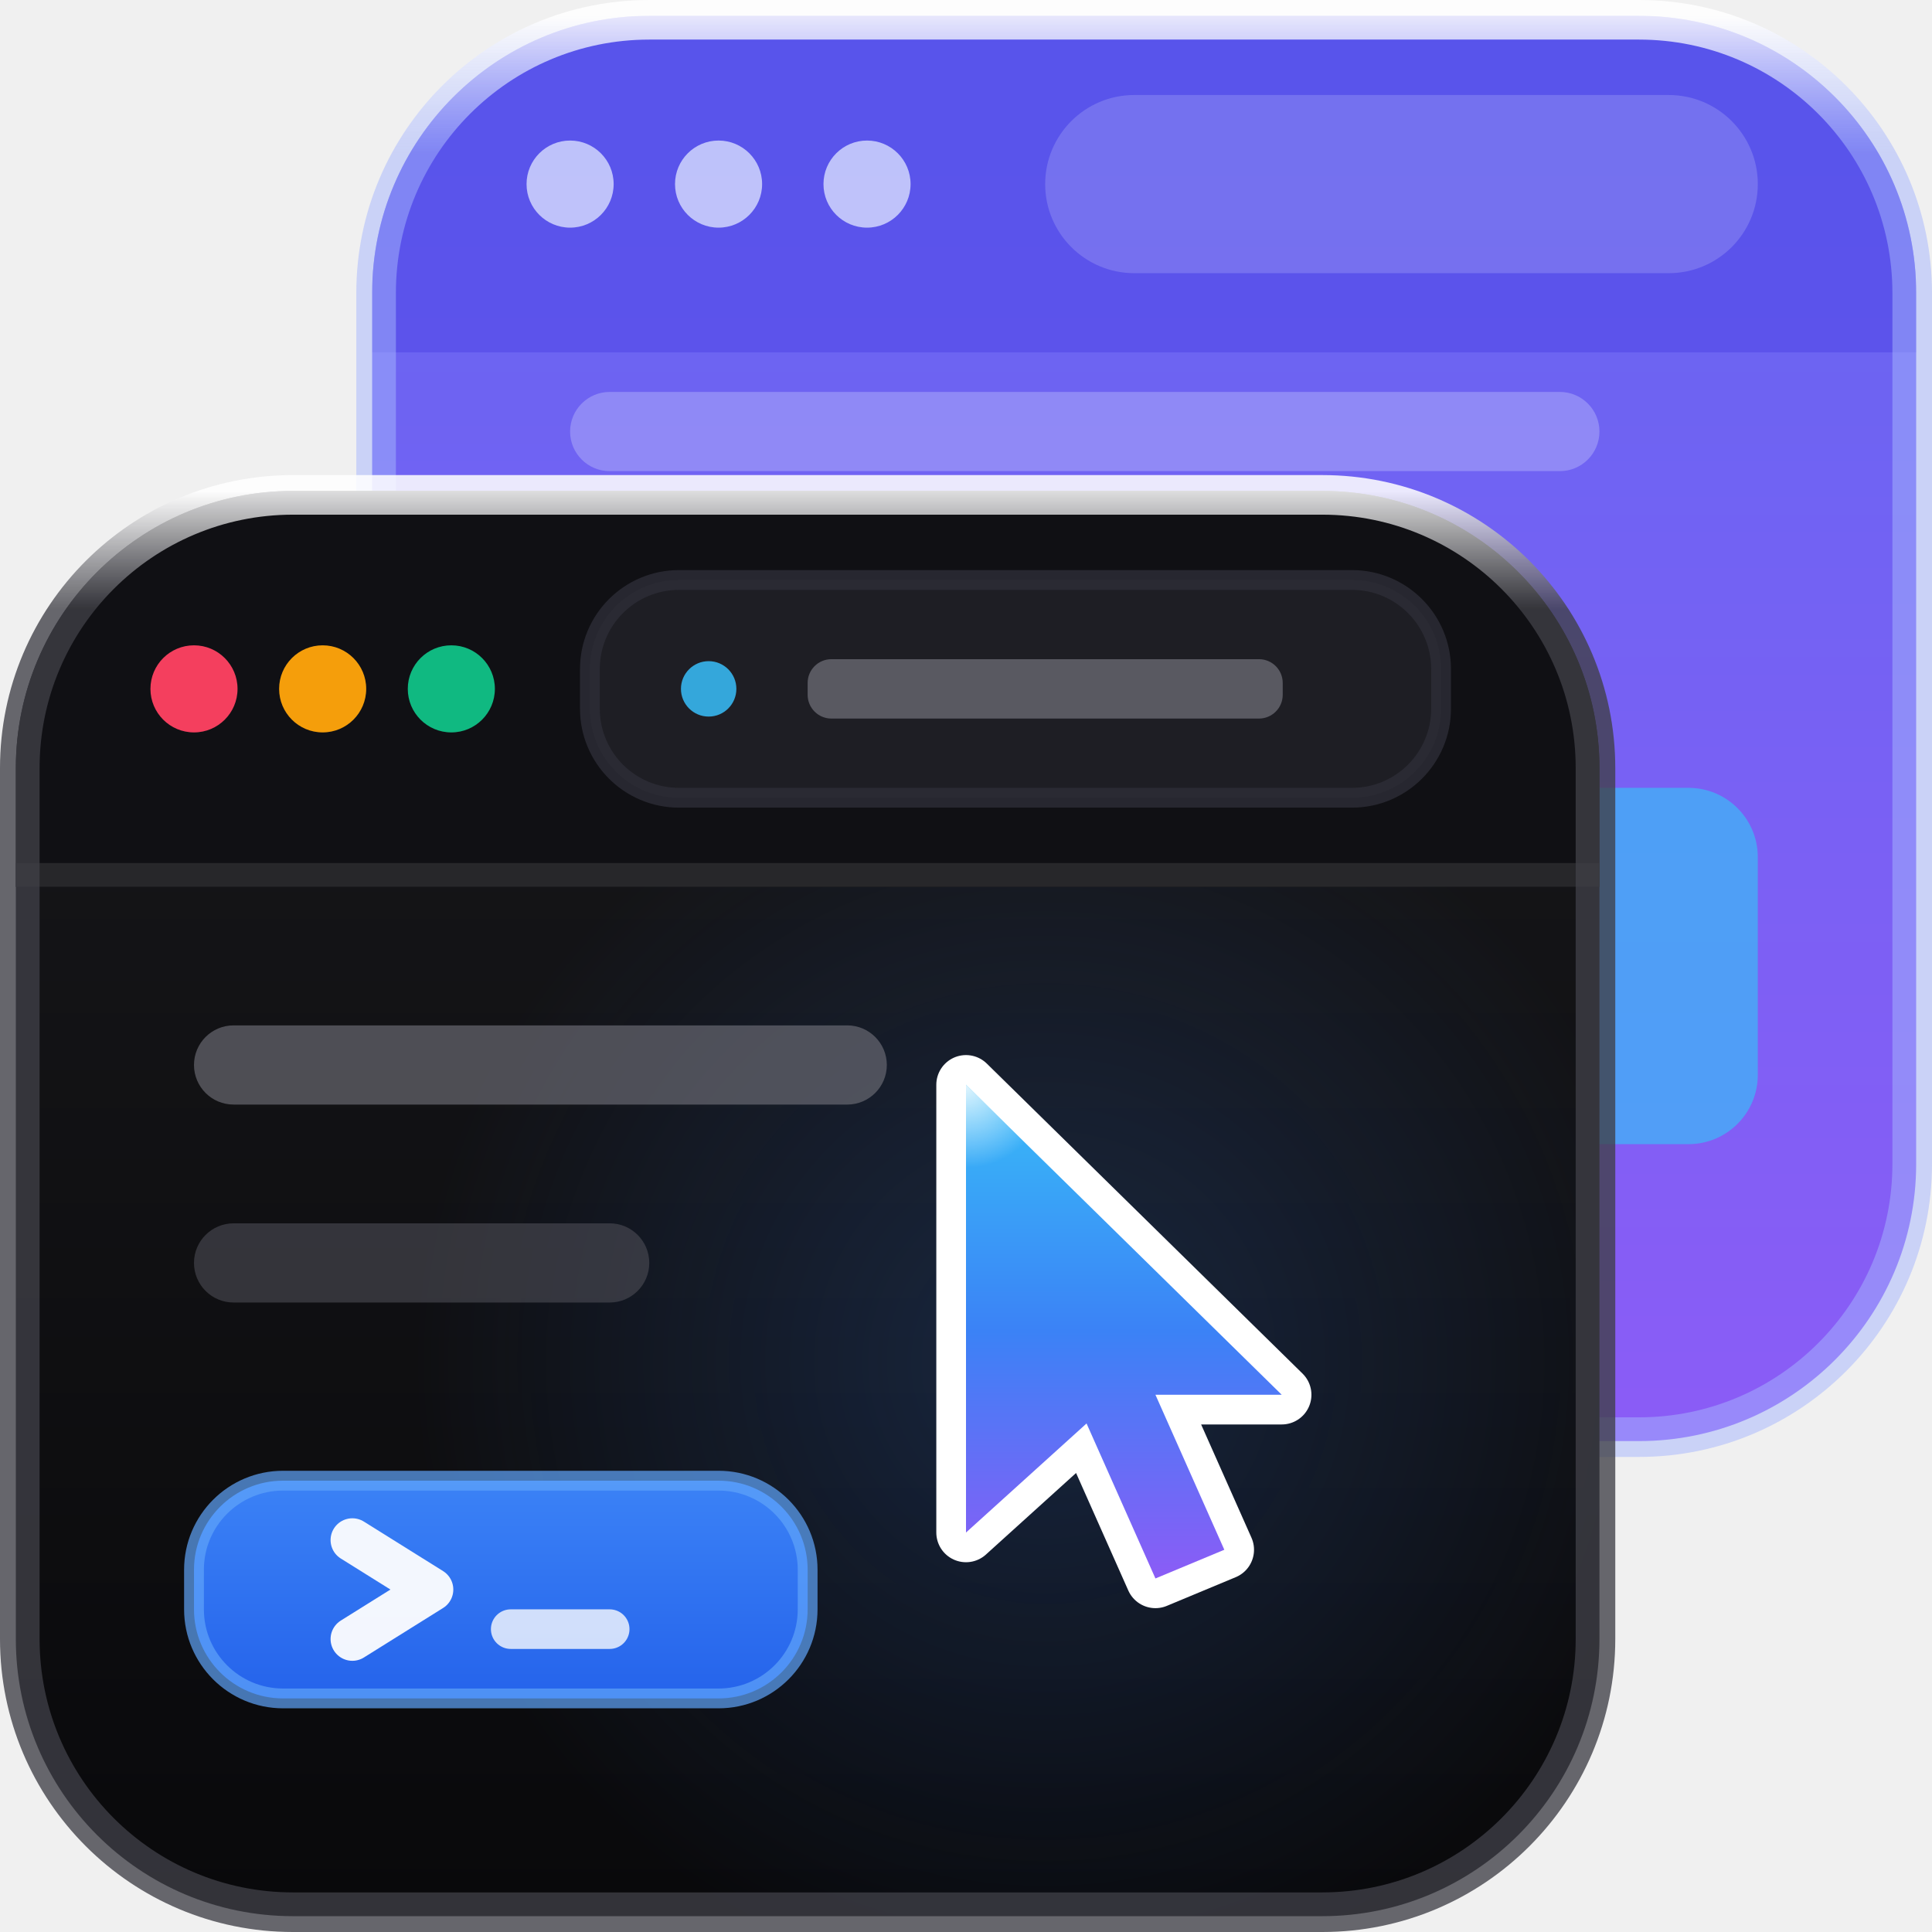
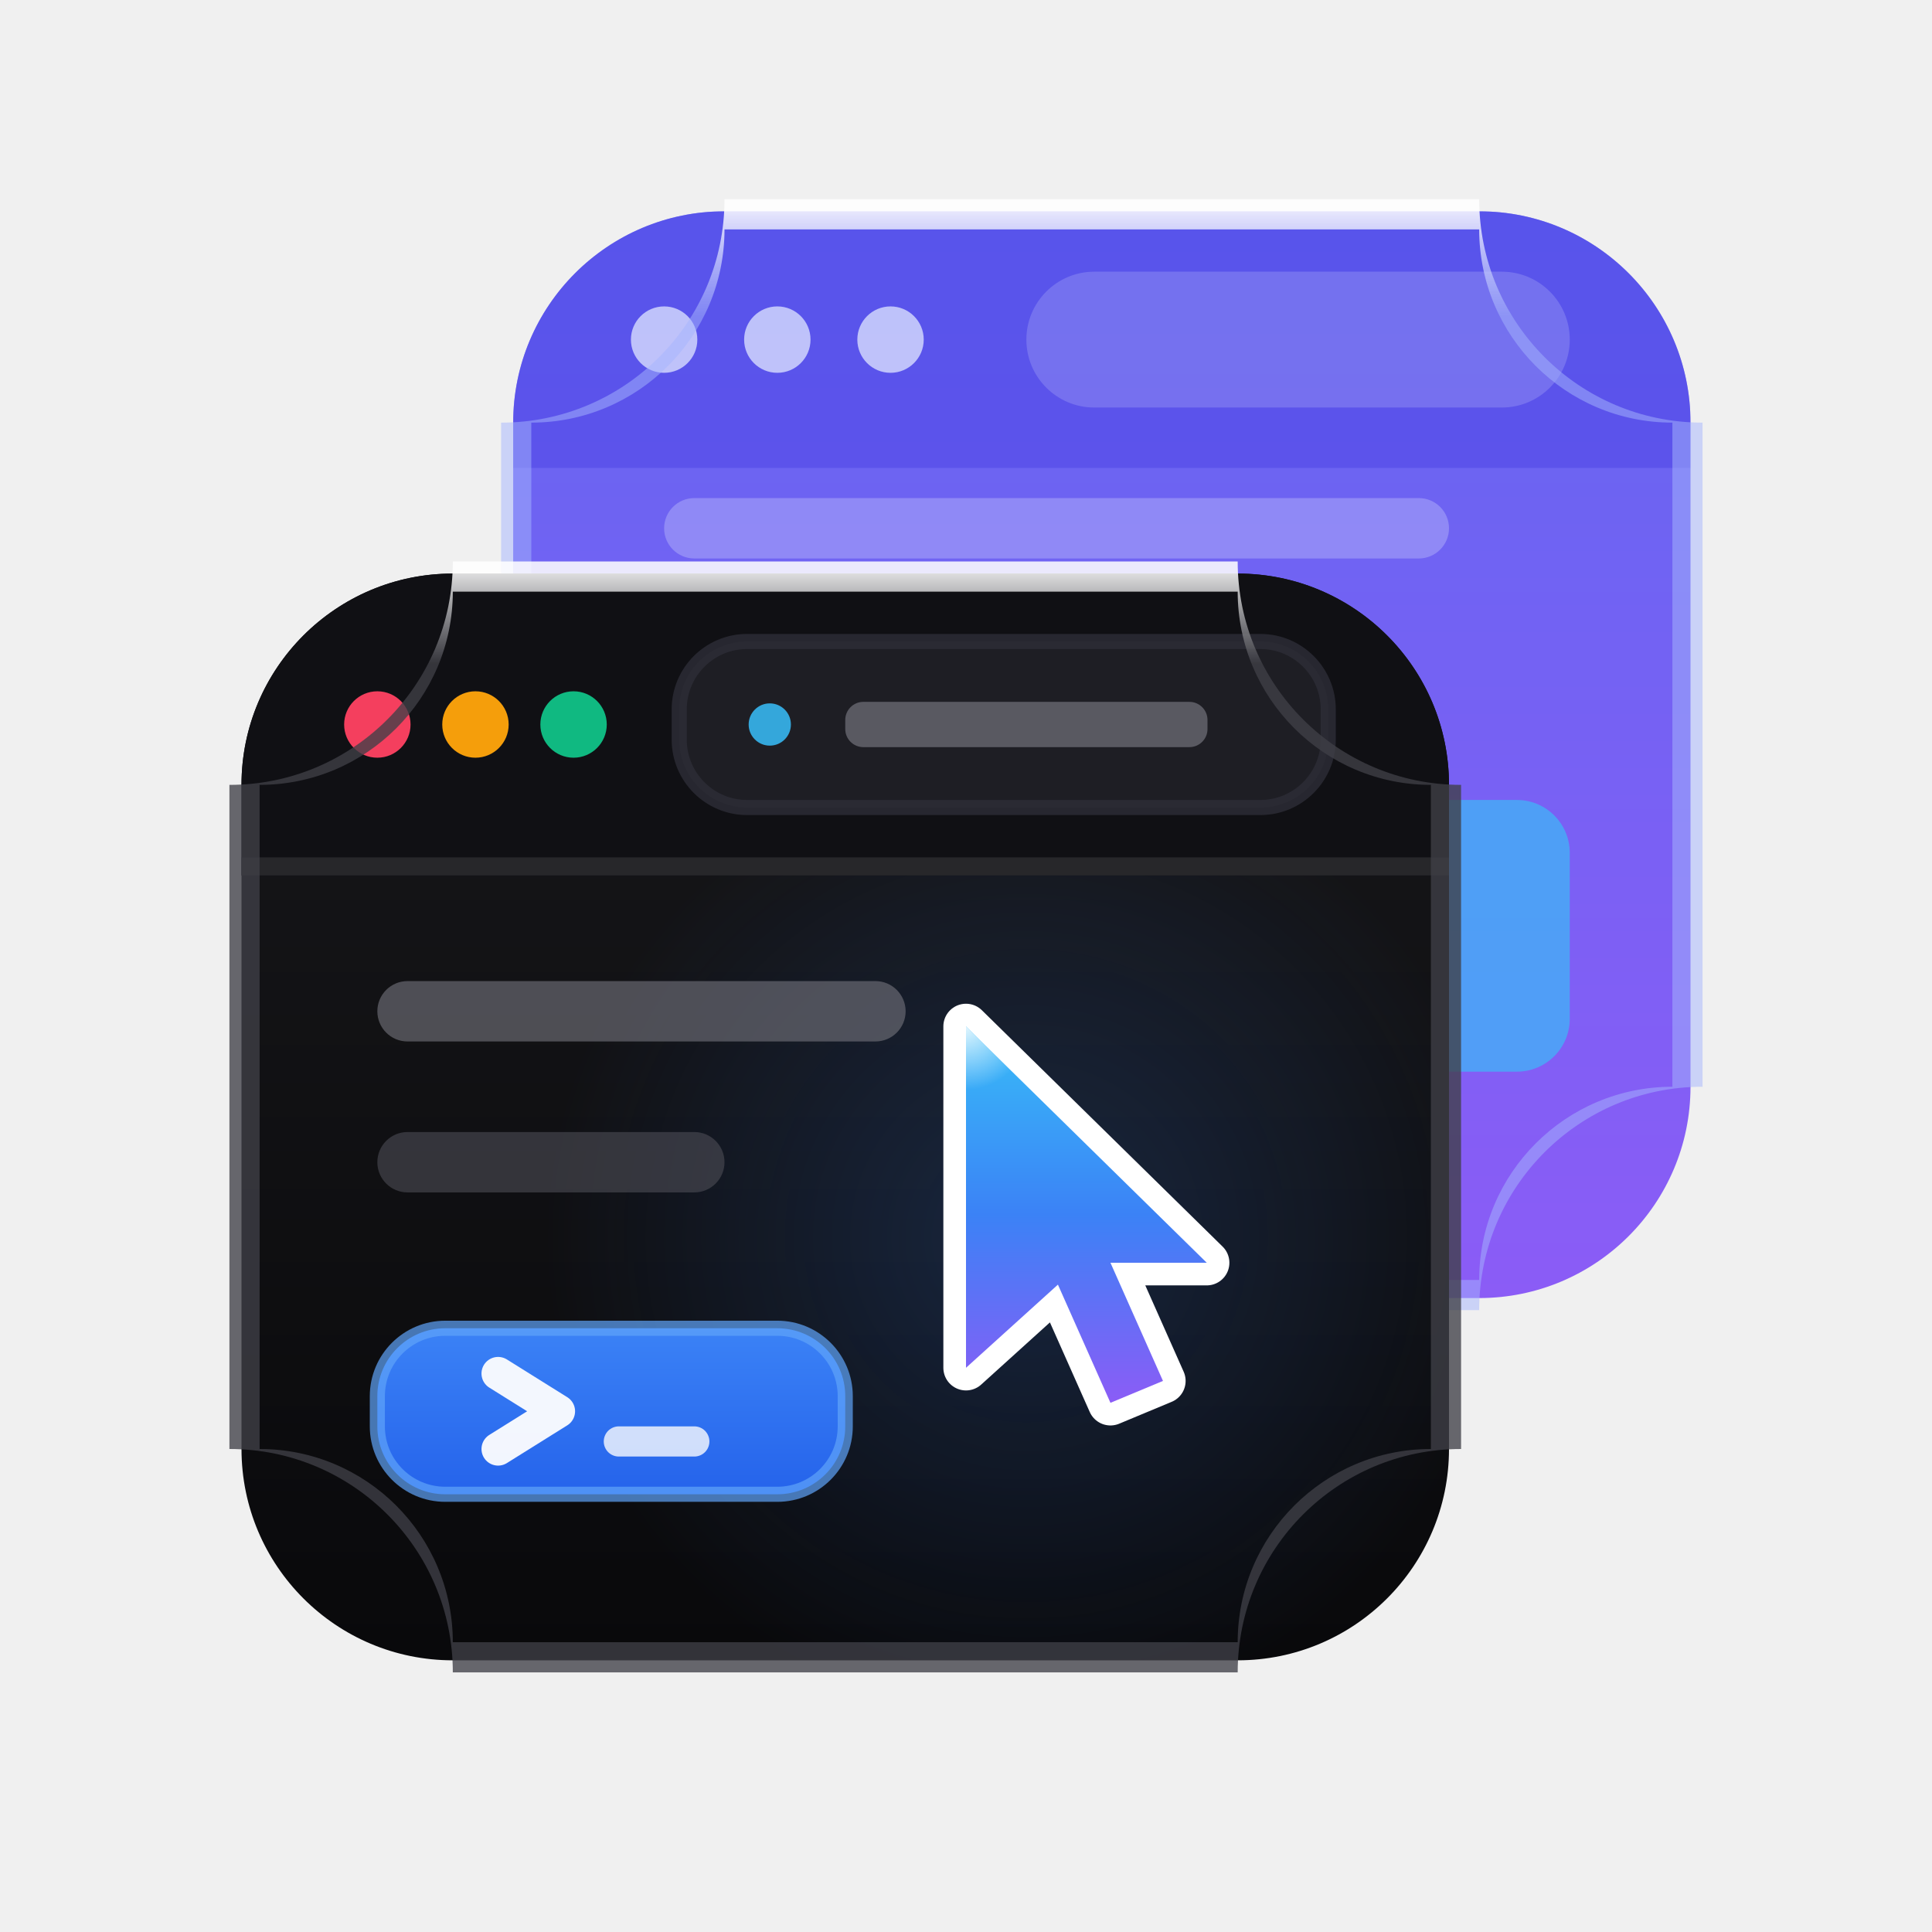
- <svg xmlns="http://www.w3.org/2000/svg" width="1024" height="1024" viewBox="0 0 1024 1024">
+ <svg xmlns="http://www.w3.org/2000/svg" width="1024" height="1024" viewBox="0 0 128 128">
  <defs>
-     <linearGradient id="backGrad" gradientUnits="userSpaceOnUse" x1="0" y1="112" x2="0" y2="688">
+     <linearGradient id="backGrad" gradientUnits="userSpaceOnUse" x1="0" y1="14" x2="0" y2="86">
      <stop offset="0" stop-color="#6366F1" />
      <stop offset="1" stop-color="#8B5CF6" />
    </linearGradient>
-     <linearGradient id="frontGrad" gradientUnits="userSpaceOnUse" x1="0" y1="304" x2="0" y2="880">
+     <linearGradient id="frontGrad" gradientUnits="userSpaceOnUse" x1="0" y1="38" x2="0" y2="110">
      <stop offset="0" stop-color="#18181B" />
      <stop offset="1" stop-color="#09090B" />
    </linearGradient>
-     <linearGradient id="btnGrad" gradientUnits="userSpaceOnUse" x1="0" y1="704" x2="0" y2="792">
+     <linearGradient id="btnGrad" gradientUnits="userSpaceOnUse" x1="0" y1="88" x2="0" y2="99">
      <stop offset="0" stop-color="#3B82F6" />
      <stop offset="1" stop-color="#2563EB" />
    </linearGradient>
-     <linearGradient id="cursorGrad" gradientUnits="userSpaceOnUse" x1="512" y1="544" x2="512" y2="743.52">
+     <linearGradient id="cursorGrad" gradientUnits="userSpaceOnUse" x1="64" y1="68" x2="64" y2="92.94">
      <stop offset="0" stop-color="#38BDF8" />
      <stop offset="0.5" stop-color="#3B82F6" />
      <stop offset="1" stop-color="#8B5CF6" />
    </linearGradient>
-     <linearGradient id="backStroke" gradientUnits="userSpaceOnUse" x1="0" y1="112" x2="0" y2="688">
+     <linearGradient id="backStroke" gradientUnits="userSpaceOnUse" x1="0" y1="14" x2="0" y2="86">
      <stop offset="0" stop-color="#FFFFFF" stop-opacity="0.86" />
      <stop offset="0.097" stop-color="#A5B4FC" stop-opacity="0.51" />
      <stop offset="1" stop-color="#A5B4FC" stop-opacity="0.51" />
    </linearGradient>
-     <linearGradient id="frontStroke" gradientUnits="userSpaceOnUse" x1="0" y1="304" x2="0" y2="880">
+     <linearGradient id="frontStroke" gradientUnits="userSpaceOnUse" x1="0" y1="38" x2="0" y2="110">
      <stop offset="0" stop-color="#FFFFFF" stop-opacity="0.86" />
      <stop offset="0.083" stop-color="#3F3F46" stop-opacity="0.78" />
      <stop offset="1" stop-color="#3F3F46" stop-opacity="0.78" />
    </linearGradient>
-     <radialGradient id="glow" gradientUnits="userSpaceOnUse" cx="544" cy="656" r="256">
+     <radialGradient id="glow" gradientUnits="userSpaceOnUse" cx="68" cy="82" r="32">
      <stop offset="0" stop-color="#3B82F6" stop-opacity="0.2" />
      <stop offset="1" stop-color="#3B82F6" stop-opacity="0" />
    </radialGradient>
-     <radialGradient id="tipGlow" gradientUnits="userSpaceOnUse" cx="512" cy="544" r="33.6">
+     <radialGradient id="tipGlow" gradientUnits="userSpaceOnUse" cx="64" cy="68" r="4.2">
      <stop offset="0" stop-color="#FFFFFF" stop-opacity="0.85" />
      <stop offset="1" stop-color="#FFFFFF" stop-opacity="0" />
    </radialGradient>
    <clipPath id="backClip">
-       <rect x="272" y="112" width="624" height="576" rx="112" />
+       <rect x="34" y="14" width="78" height="72" rx="14" />
    </clipPath>
    <clipPath id="frontClip">
-       <rect x="128" y="304" width="640" height="576" rx="112" />
+       <rect x="16" y="38" width="80" height="72" rx="14" />
    </clipPath>
    <clipPath id="cursorClip">
-       <polygon points="512,544 512,724.96 560.72,680.88 588.56,743.52 616.4,731.92 588.56,669.28 639.6,669.28" />
+       <polygon points="64,68 64,90.62 70.09,85.11 73.57,92.94 77.05,91.49 73.57,83.66 79.95,83.66" />
    </clipPath>
  </defs>
-   <g transform="translate(-159.4754,-138.4918) scale(1.311475)">
-     <g>
-       <rect x="272" y="112" width="624" height="576" rx="112" fill="url(#backGrad)" />
-       <g clip-path="url(#backClip)">
-         <rect x="272" y="112" width="624" height="136" fill="#4F46E5" opacity="0.55" />
-         <rect x="352" y="264" width="416" height="32" rx="16" fill="#E0E7FF" opacity="0.29" />
-         <rect x="352" y="344" width="304" height="32" rx="16" fill="#E0E7FF" opacity="0.22" />
-         <rect x="720" y="424" width="112" height="144" rx="28" fill="#38BDF8" opacity="0.67" />
-       </g>
-       <circle cx="352" cy="180" r="17.6" fill="#E0E7FF" opacity="0.75" />
-       <circle cx="412" cy="180" r="17.6" fill="#E0E7FF" opacity="0.75" />
-       <circle cx="472" cy="180" r="17.6" fill="#E0E7FF" opacity="0.75" />
-       <rect x="544" y="144" width="288" height="72" rx="36" fill="#E0E7FF" opacity="0.2" />
-       <path fill-rule="evenodd" fill="url(#backStroke)" d="M 265.6 224 V 576 A 118.4 118.4 0 0 0 384 694.4 H 784 A 118.4 118.4 0 0 0 902.4 576 V 224 A 118.4 118.4 0 0 0 784 105.6 H 384 A 118.4 118.4 0 0 0 265.6 224 Z M 281.6 224 V 576 A 102.4 102.4 0 0 0 384 678.4 H 784 A 102.4 102.4 0 0 0 886.4 576 V 224 A 102.4 102.4 0 0 0 784 121.6 H 384 A 102.4 102.4 0 0 0 281.6 224 Z" />
+   <g>
+     <rect x="34" y="14" width="78" height="72" rx="14" fill="url(#backGrad)" />
+     <g clip-path="url(#backClip)">
+       <rect x="34" y="14" width="78" height="17" fill="#4F46E5" opacity="0.55" />
+       <rect x="44" y="33" width="52" height="4" rx="2" fill="#E0E7FF" opacity="0.29" />
+       <rect x="44" y="43" width="38" height="4" rx="2" fill="#E0E7FF" opacity="0.22" />
+       <rect x="90" y="53" width="14" height="18" rx="3.5" fill="#38BDF8" opacity="0.67" />
    </g>
-     <g>
-       <rect x="128" y="304" width="640" height="576" rx="112" fill="url(#frontGrad)" />
-       <g clip-path="url(#frontClip)">
-         <circle cx="544" cy="656" r="256" fill="url(#glow)" />
-         <rect x="128" y="304" width="640" height="160" fill="#101014" />
-         <rect x="128" y="454.4" width="640" height="9.6" fill="#27272A" />
-         <rect x="200" y="520" width="280" height="32" rx="16" fill="#71717A" opacity="0.63" />
-         <rect x="200" y="600" width="184" height="32" rx="16" fill="#52525B" opacity="0.55" />
-       </g>
-       <circle cx="200" cy="384" r="17.6" fill="#F43F5E" />
-       <circle cx="252" cy="384" r="17.6" fill="#F59E0B" />
-       <circle cx="304" cy="384" r="17.6" fill="#10B981" />
-       <rect x="360" y="340" width="344" height="88" rx="36" fill="#1E1E24" stroke="#2D2D37" stroke-opacity="0.8" stroke-width="8" />
-       <circle cx="408" cy="384" r="11.2" fill="#38BDF8" opacity="0.86" />
-       <rect x="448" y="372" width="192" height="24" rx="9.6" fill="#71717A" opacity="0.71" />
-       <rect x="200" y="704" width="248" height="88" rx="36" fill="url(#btnGrad)" stroke="#60A5FA" stroke-opacity="0.7" stroke-width="8" />
-       <path d="M 264 728 L 296 748 L 264 768" fill="none" stroke="#FFFFFF" stroke-width="17.6" stroke-linecap="round" stroke-linejoin="round" opacity="0.94" />
-       <path d="M 328 764 H 368" fill="none" stroke="#FFFFFF" stroke-width="16" stroke-linecap="round" opacity="0.78" />
-       <path fill-rule="evenodd" fill="url(#frontStroke)" d="M 121.6 416 V 768 A 118.4 118.4 0 0 0 240 886.4 H 656 A 118.4 118.4 0 0 0 774.4 768 V 416 A 118.4 118.4 0 0 0 656 297.6 H 240 A 118.4 118.4 0 0 0 121.6 416 Z M 137.6 416 V 768 A 102.4 102.4 0 0 0 240 870.4 H 656 A 102.4 102.4 0 0 0 758.4 768 V 416 A 102.4 102.4 0 0 0 656 313.6 H 240 A 102.4 102.4 0 0 0 137.6 416 Z" />
+     <circle cx="44" cy="22.5" r="2.2" fill="#E0E7FF" opacity="0.75" />
+     <circle cx="51.5" cy="22.5" r="2.2" fill="#E0E7FF" opacity="0.75" />
+     <circle cx="59" cy="22.5" r="2.2" fill="#E0E7FF" opacity="0.75" />
+     <rect x="68" y="18" width="36" height="9" rx="4.5" fill="#E0E7FF" opacity="0.2" />
+     <path fill-rule="evenodd" fill="url(#backStroke)" d="M 33.2,28 V 72 A 14.8 14.8 0 0 1 48,86.8 H 98 A 14.8 14.8 0 0 1 112.8,72 V 28 A 14.8 14.8 0 0 1 98,13.2 H 48 A 14.8 14.8 0 0 1 33.2,28 Z M 35.2,28 V 72 A 12.8 12.8 0 0 1 48,84.8 H 98 A 12.8 12.8 0 0 1 110.8,72 V 28 A 12.8 12.8 0 0 1 98,15.2 H 48 A 12.8 12.8 0 0 1 35.2,28 Z" />
+   </g>
+   <g>
+     <rect x="16" y="38" width="80" height="72" rx="14" fill="url(#frontGrad)" />
+     <g clip-path="url(#frontClip)">
+       <circle cx="68" cy="82" r="32" fill="url(#glow)" />
+       <rect x="16" y="38" width="80" height="20" fill="#101014" />
+       <rect x="16" y="56.8" width="80" height="1.2" fill="#27272A" />
+       <rect x="25" y="65" width="35" height="4" rx="2" fill="#71717A" opacity="0.63" />
+       <rect x="25" y="75" width="23" height="4" rx="2" fill="#52525B" opacity="0.55" />
    </g>
-     <polygon points="512,544 512,724.96 560.72,680.88 588.56,743.52 616.4,731.92 588.56,669.28 639.6,669.28" fill="#FFFFFF" stroke="#FFFFFF" stroke-width="24" stroke-linejoin="round" />
-     <polygon points="512,544 512,724.96 560.72,680.88 588.56,743.52 616.4,731.92 588.56,669.28 639.6,669.28" fill="url(#cursorGrad)" />
-     <g clip-path="url(#cursorClip)">
-       <circle cx="512" cy="544" r="33.6" fill="url(#tipGlow)" />
-     </g>
+     <circle cx="25" cy="48" r="2.2" fill="#F43F5E" />
+     <circle cx="31.5" cy="48" r="2.2" fill="#F59E0B" />
+     <circle cx="38" cy="48" r="2.2" fill="#10B981" />
+     <rect x="45" y="42.5" width="43" height="11" rx="4.5" fill="#1E1E24" stroke="#2D2D37" stroke-opacity="0.8" stroke-width="1" />
+     <circle cx="51" cy="48" r="1.4" fill="#38BDF8" opacity="0.86" />
+     <rect x="56" y="46.5" width="24" height="3" rx="1.2" fill="#71717A" opacity="0.71" />
+     <rect x="25" y="88" width="31" height="11" rx="4.5" fill="url(#btnGrad)" stroke="#60A5FA" stroke-opacity="0.7" stroke-width="1" />
+     <path d="M 33 91 L 37 93.5 L 33 96" fill="none" stroke="#FFFFFF" stroke-width="2.2" stroke-linecap="round" stroke-linejoin="round" opacity="0.94" />
+     <path d="M 41 95.5 H 46" fill="none" stroke="#FFFFFF" stroke-width="2" stroke-linecap="round" opacity="0.78" />
+     <path fill-rule="evenodd" fill="url(#frontStroke)" d="M 15.2,52 V 96 A 14.8 14.8 0 0 1 30,110.8 H 82 A 14.8 14.8 0 0 1 96.8,96 V 52 A 14.8 14.8 0 0 1 82,37.2 H 30 A 14.8 14.8 0 0 1 15.2,52 Z M 17.2,52 V 96 A 12.8 12.8 0 0 1 30,108.8 H 82 A 12.8 12.8 0 0 1 94.8,96 V 52 A 12.8 12.8 0 0 1 82,39.2 H 30 A 12.8 12.8 0 0 1 17.2,52 Z" />
+   </g>
+   <polygon points="64,68 64,90.62 70.09,85.11 73.57,92.94 77.05,91.49 73.57,83.66 79.95,83.66" fill="#FFFFFF" stroke="#FFFFFF" stroke-width="3" stroke-linejoin="round" />
+   <polygon points="64,68 64,90.62 70.09,85.11 73.57,92.94 77.05,91.49 73.57,83.66 79.95,83.66" fill="url(#cursorGrad)" />
+   <g clip-path="url(#cursorClip)">
+     <circle cx="64" cy="68" r="4.2" fill="url(#tipGlow)" />
  </g>
</svg>
